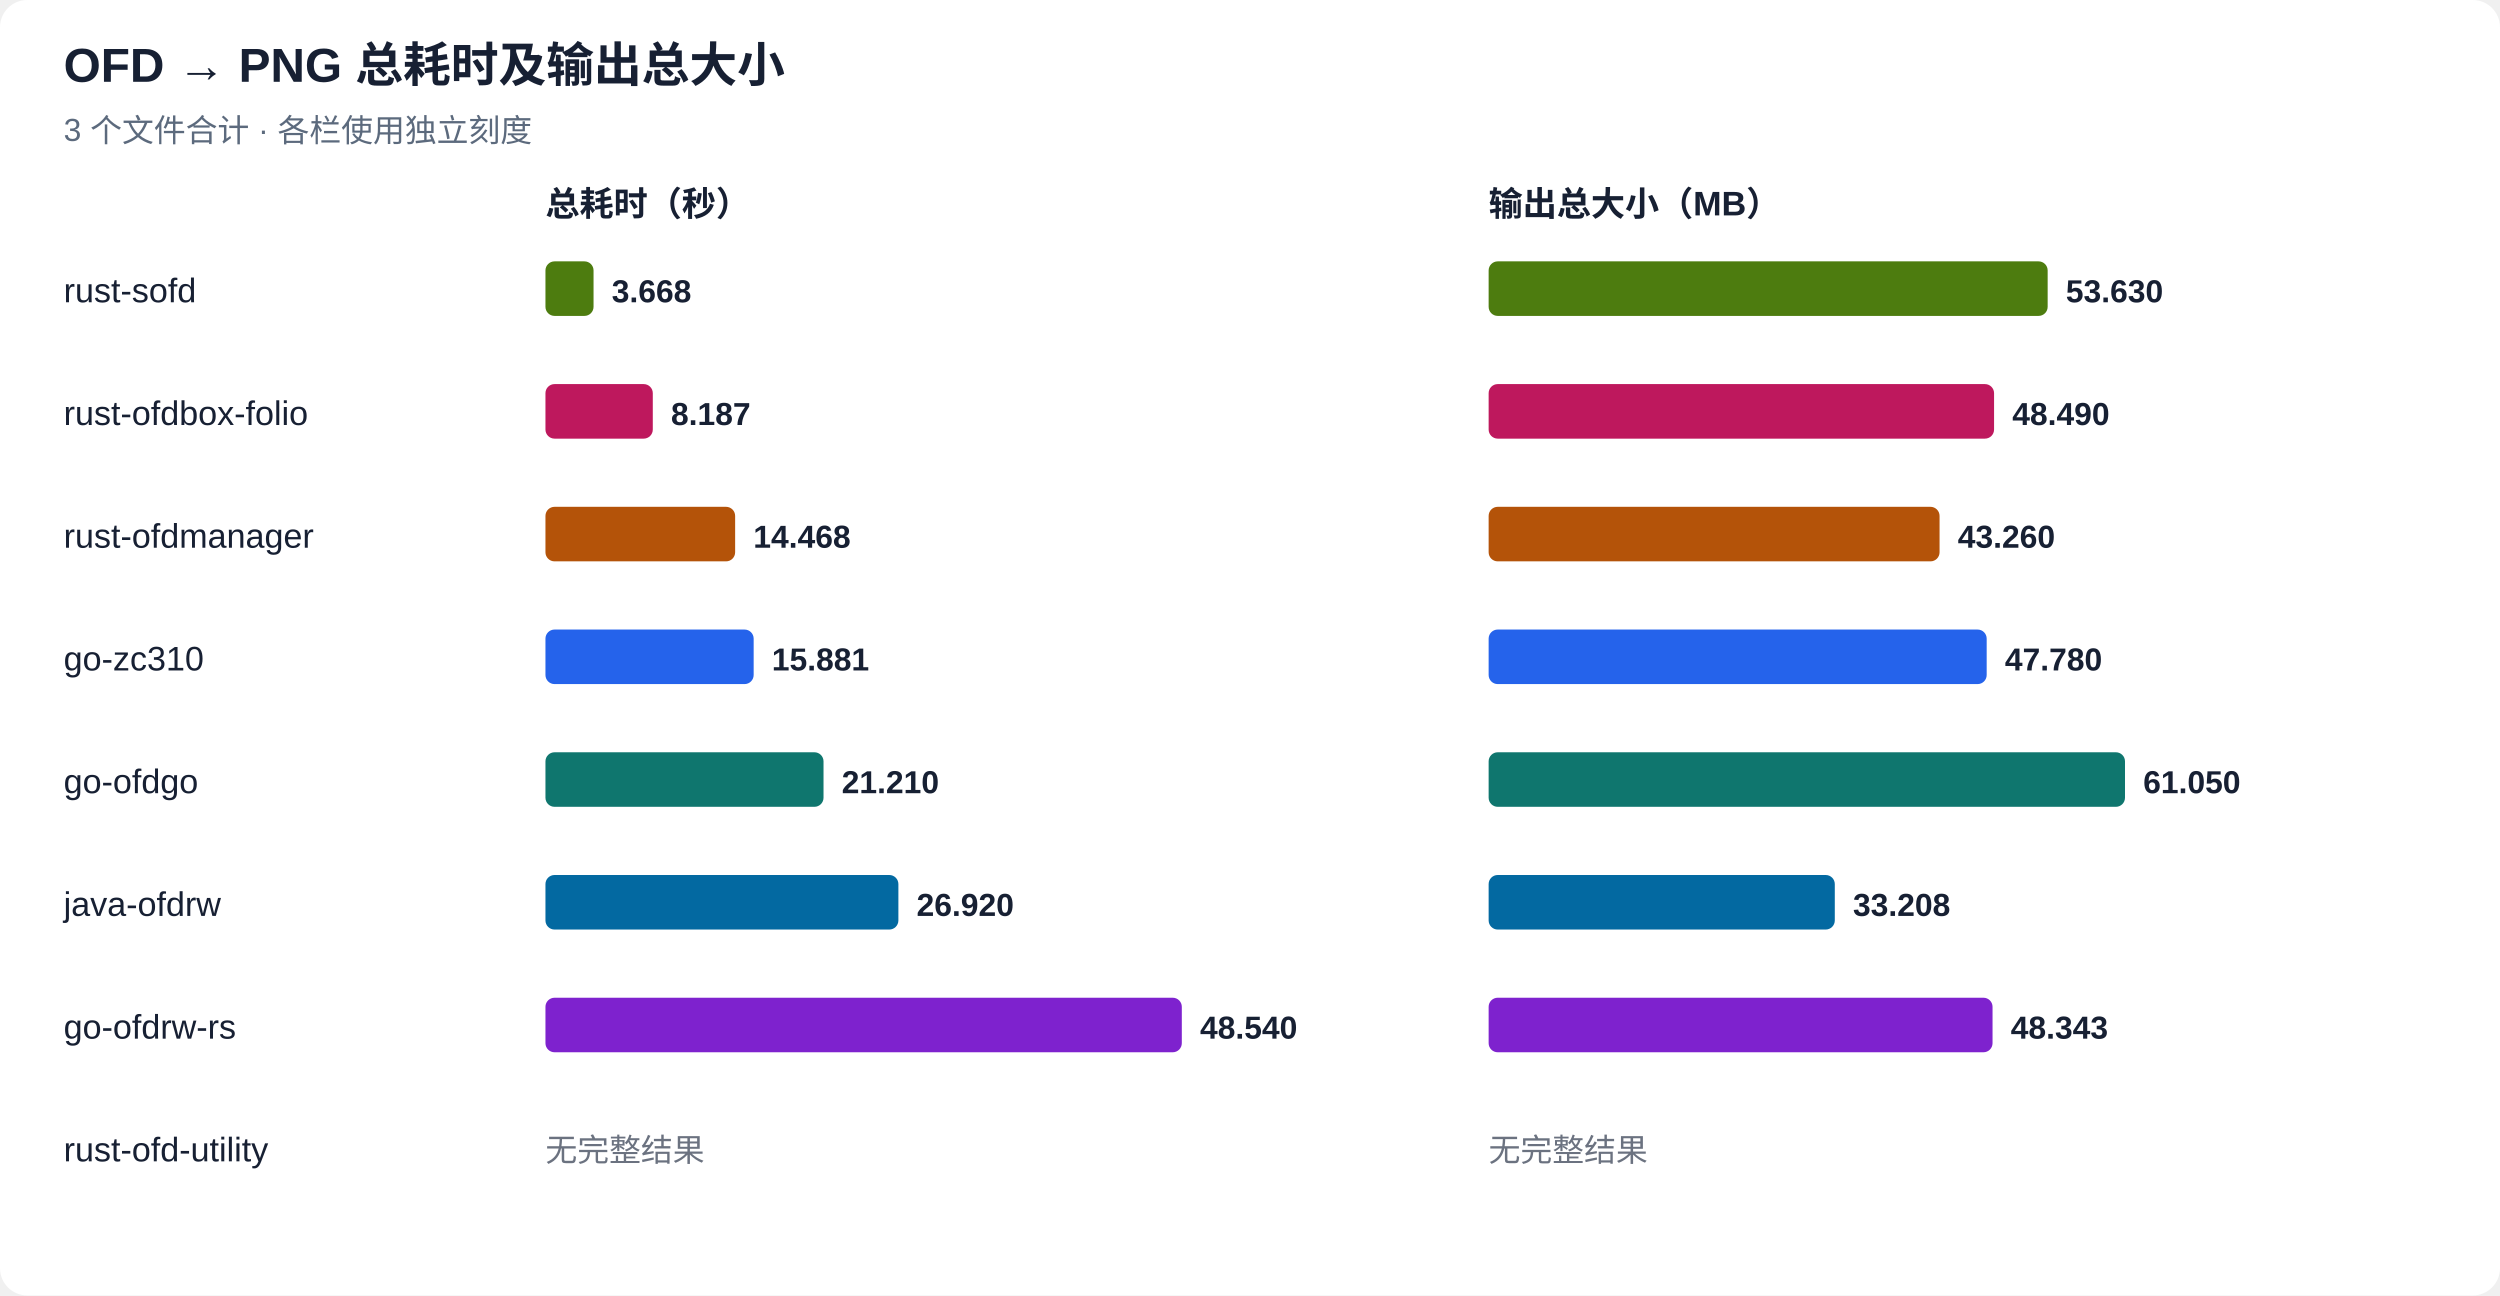
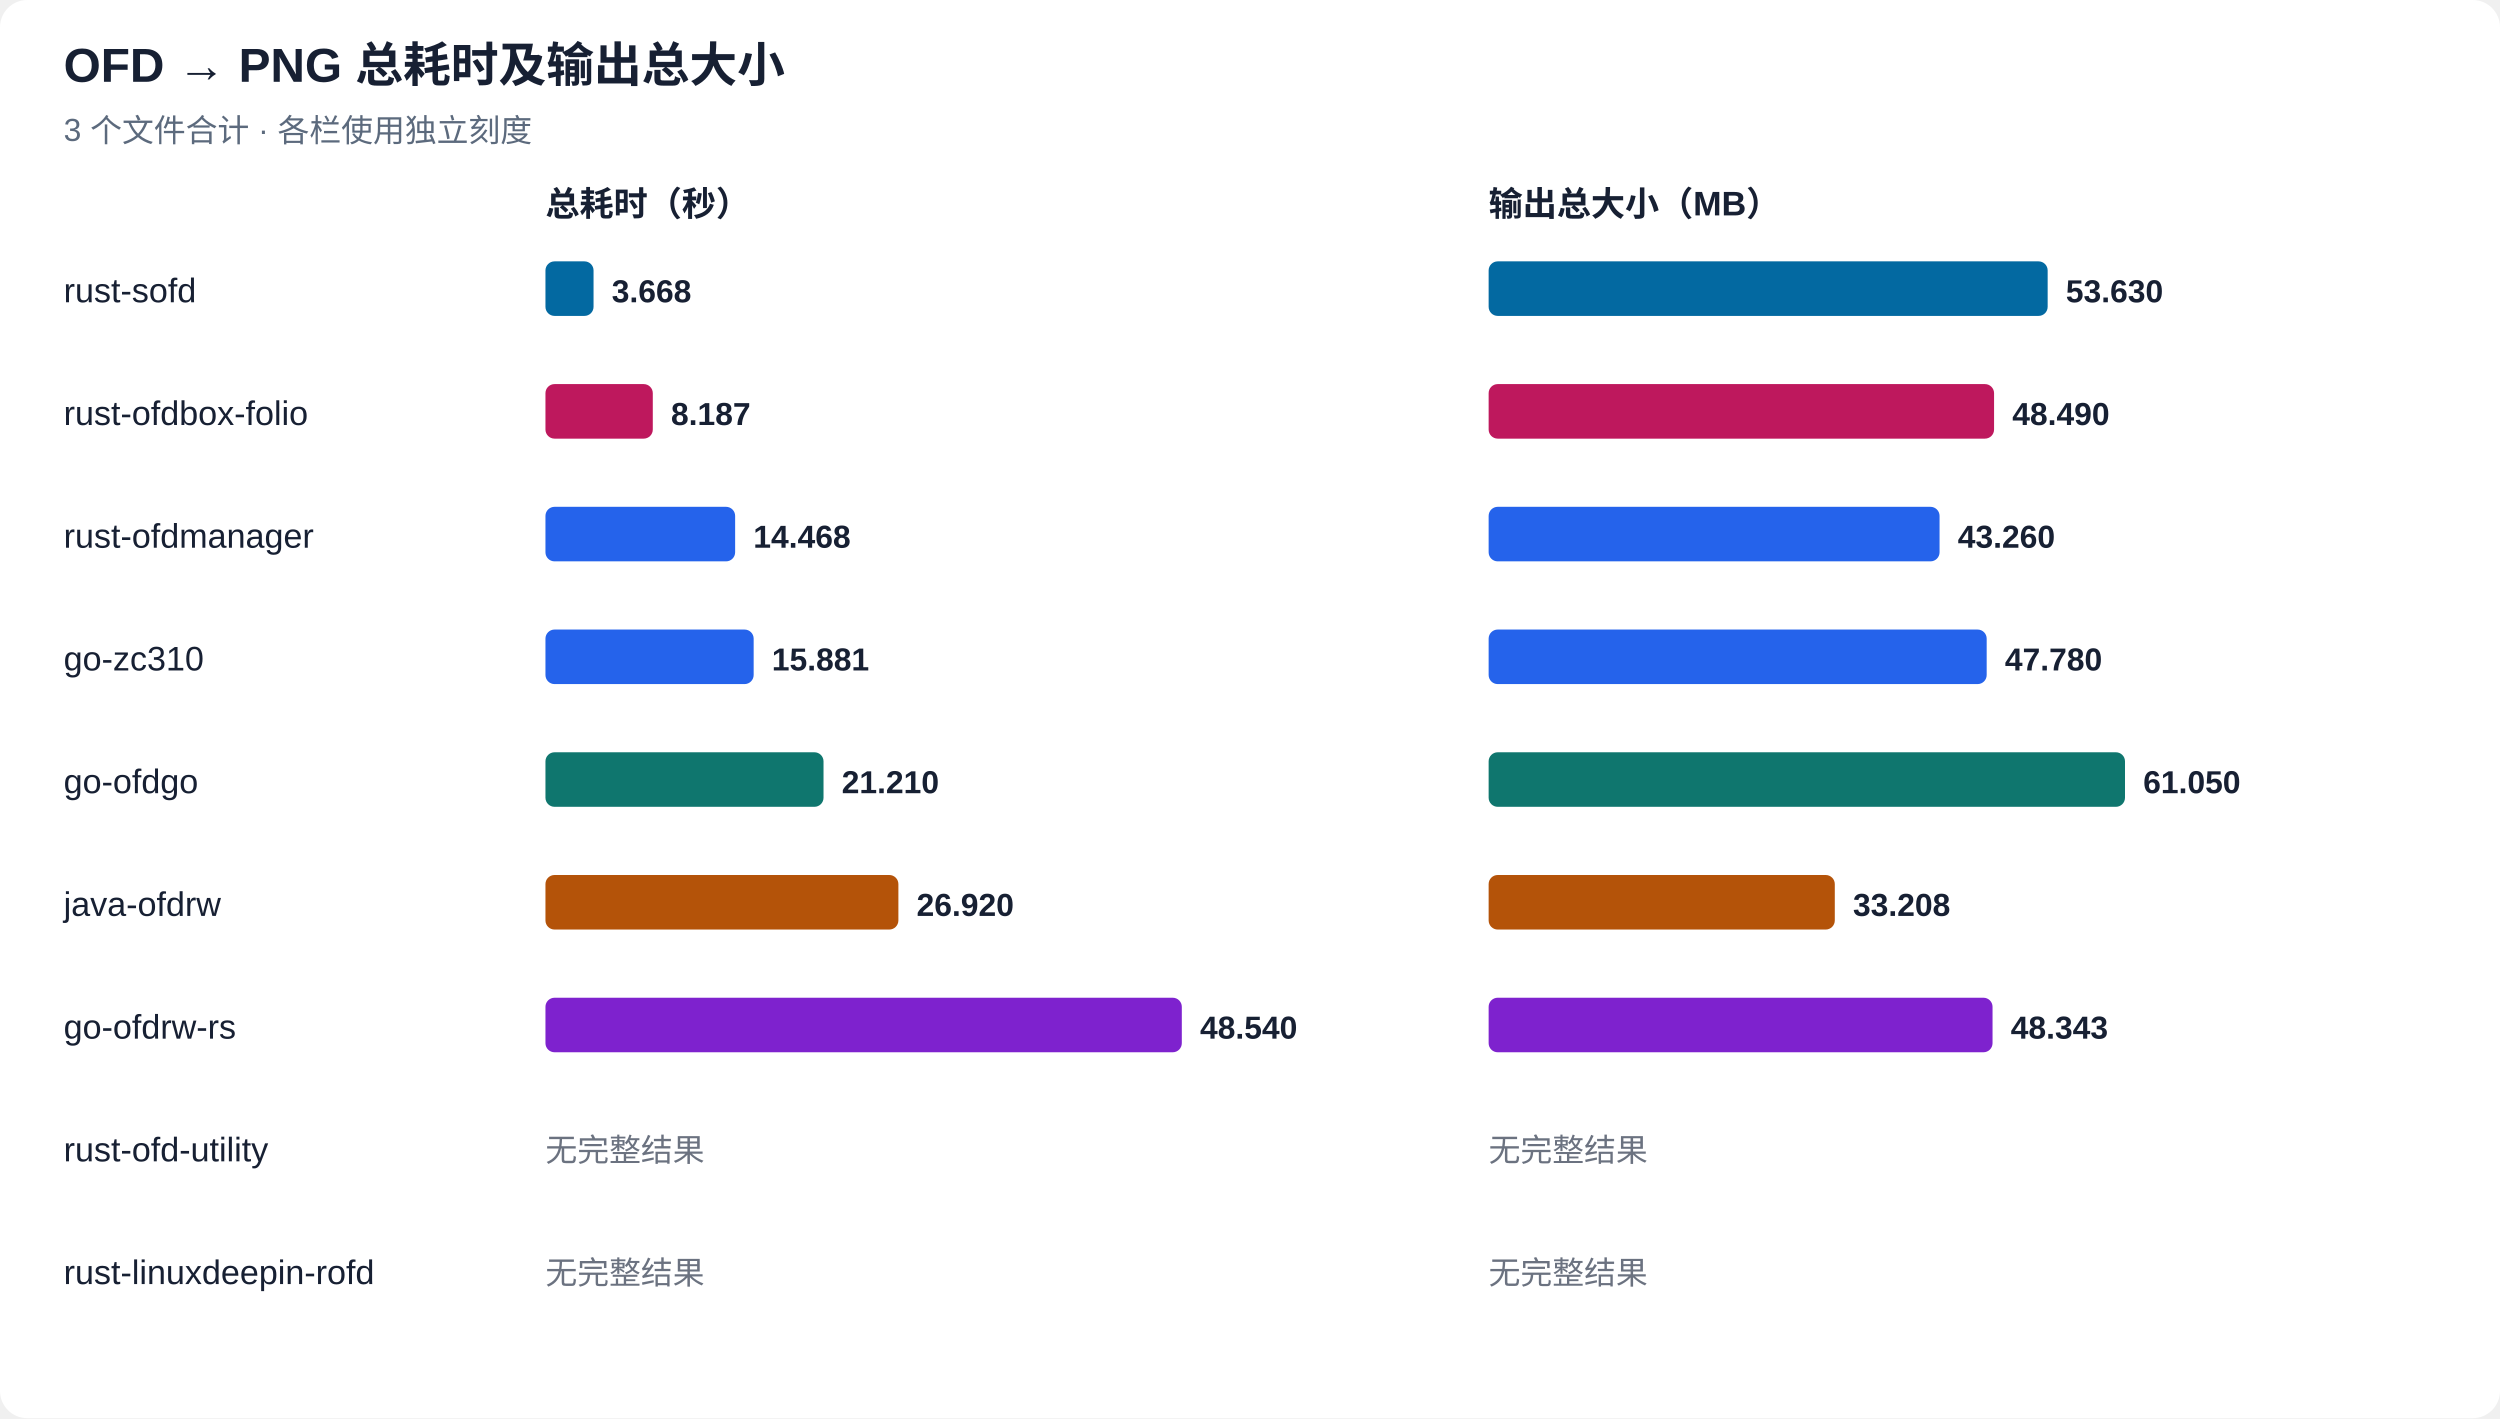
- <svg xmlns="http://www.w3.org/2000/svg" width="1100" height="570" viewBox="0 0 1100 570" role="img" aria-labelledby="title desc">
-   <rect width="1100" height="570" rx="12" fill="#ffffff" />
+ <svg xmlns="http://www.w3.org/2000/svg" width="1100" height="624" viewBox="0 0 1100 624" role="img" aria-labelledby="title desc">
+   <rect width="1100" height="624" rx="12" fill="#ffffff" />
  <g font-family="Arial, 'Noto Sans CJK SC', sans-serif" fill="#172033">
    <text x="28" y="36" font-size="21" font-weight="700">OFD → PNG 总耗时及输出总大小</text>
    <text x="28" y="62" font-size="14" fill="#5c6a7d">3 个文件合计 · 各栏使用独立刻度</text>
    <text x="240" y="95" font-size="15" font-weight="700">总耗时（秒）</text>
    <text x="655" y="95" font-size="15" font-weight="700">输出总大小（MB）</text>
    <text x="28" y="133" font-size="15">rust-sofd</text>
-     <rect x="240" y="115" width="21.16" height="24" rx="4" fill="#4d7c0f" />
+     <rect x="240" y="115" width="21.16" height="24" rx="4" fill="#0369a1" />
    <text x="269.16" y="133" font-size="14" font-weight="700">3.668</text>
-     <rect x="655" y="115" width="245.97" height="24" rx="4" fill="#4d7c0f" />
+     <rect x="655" y="115" width="245.97" height="24" rx="4" fill="#0369a1" />
    <text x="908.97" y="133" font-size="14" font-weight="700">53.630</text>
    <text x="28" y="187" font-size="15">rust-ofdbox-folio</text>
    <rect x="240" y="169" width="47.23" height="24" rx="4" fill="#be185d" />
    <text x="295.23" y="187" font-size="14" font-weight="700">8.187</text>
    <rect x="655" y="169" width="222.39" height="24" rx="4" fill="#be185d" />
    <text x="885.39" y="187" font-size="14" font-weight="700">48.490</text>
    <text x="28" y="241" font-size="15">rust-ofdmanager</text>
-     <rect x="240" y="223" width="83.46" height="24" rx="4" fill="#b45309" />
+     <rect x="240" y="223" width="83.46" height="24" rx="4" fill="#2563eb" />
    <text x="331.46" y="241" font-size="14" font-weight="700">14.468</text>
-     <rect x="655" y="223" width="198.41" height="24" rx="4" fill="#b45309" />
+     <rect x="655" y="223" width="198.41" height="24" rx="4" fill="#2563eb" />
    <text x="861.41" y="241" font-size="14" font-weight="700">43.260</text>
    <text x="28" y="295" font-size="15">go-zc310</text>
    <rect x="240" y="277" width="91.61" height="24" rx="4" fill="#2563eb" />
    <text x="339.61" y="295" font-size="14" font-weight="700">15.881</text>
    <rect x="655" y="277" width="219.14" height="24" rx="4" fill="#2563eb" />
    <text x="882.14" y="295" font-size="14" font-weight="700">47.780</text>
    <text x="28" y="349" font-size="15">go-ofdgo</text>
    <rect x="240" y="331" width="122.35" height="24" rx="4" fill="#0f766e" />
    <text x="370.35" y="349" font-size="14" font-weight="700">21.210</text>
    <rect x="655" y="331" width="280.00" height="24" rx="4" fill="#0f766e" />
    <text x="943.00" y="349" font-size="14" font-weight="700">61.050</text>
    <text x="28" y="403" font-size="15">java-ofdrw</text>
-     <rect x="240" y="385" width="155.29" height="24" rx="4" fill="#0369a1" />
+     <rect x="240" y="385" width="155.29" height="24" rx="4" fill="#b45309" />
    <text x="403.29" y="403" font-size="14" font-weight="700">26.920</text>
-     <rect x="655" y="385" width="152.31" height="24" rx="4" fill="#0369a1" />
+     <rect x="655" y="385" width="152.31" height="24" rx="4" fill="#b45309" />
    <text x="815.31" y="403" font-size="14" font-weight="700">33.208</text>
    <text x="28" y="457" font-size="15">go-ofdrw-rs</text>
    <rect x="240" y="439" width="280.00" height="24" rx="4" fill="#7e22ce" />
    <text x="528.00" y="457" font-size="14" font-weight="700">48.540</text>
    <rect x="655" y="439" width="221.72" height="24" rx="4" fill="#7e22ce" />
    <text x="884.72" y="457" font-size="14" font-weight="700">48.343</text>
    <text x="28" y="511" font-size="15">rust-ofd-utility</text>
    <text x="240" y="511" font-size="14" fill="#6b7280">无完整结果</text>
    <text x="655" y="511" font-size="14" fill="#6b7280">无完整结果</text>
+     <text x="28" y="565" font-size="15">rust-linuxdeepin-rofd</text>
+     <text x="240" y="565" font-size="14" fill="#6b7280">无完整结果</text>
+     <text x="655" y="565" font-size="14" fill="#6b7280">无完整结果</text>
  </g>
</svg>
